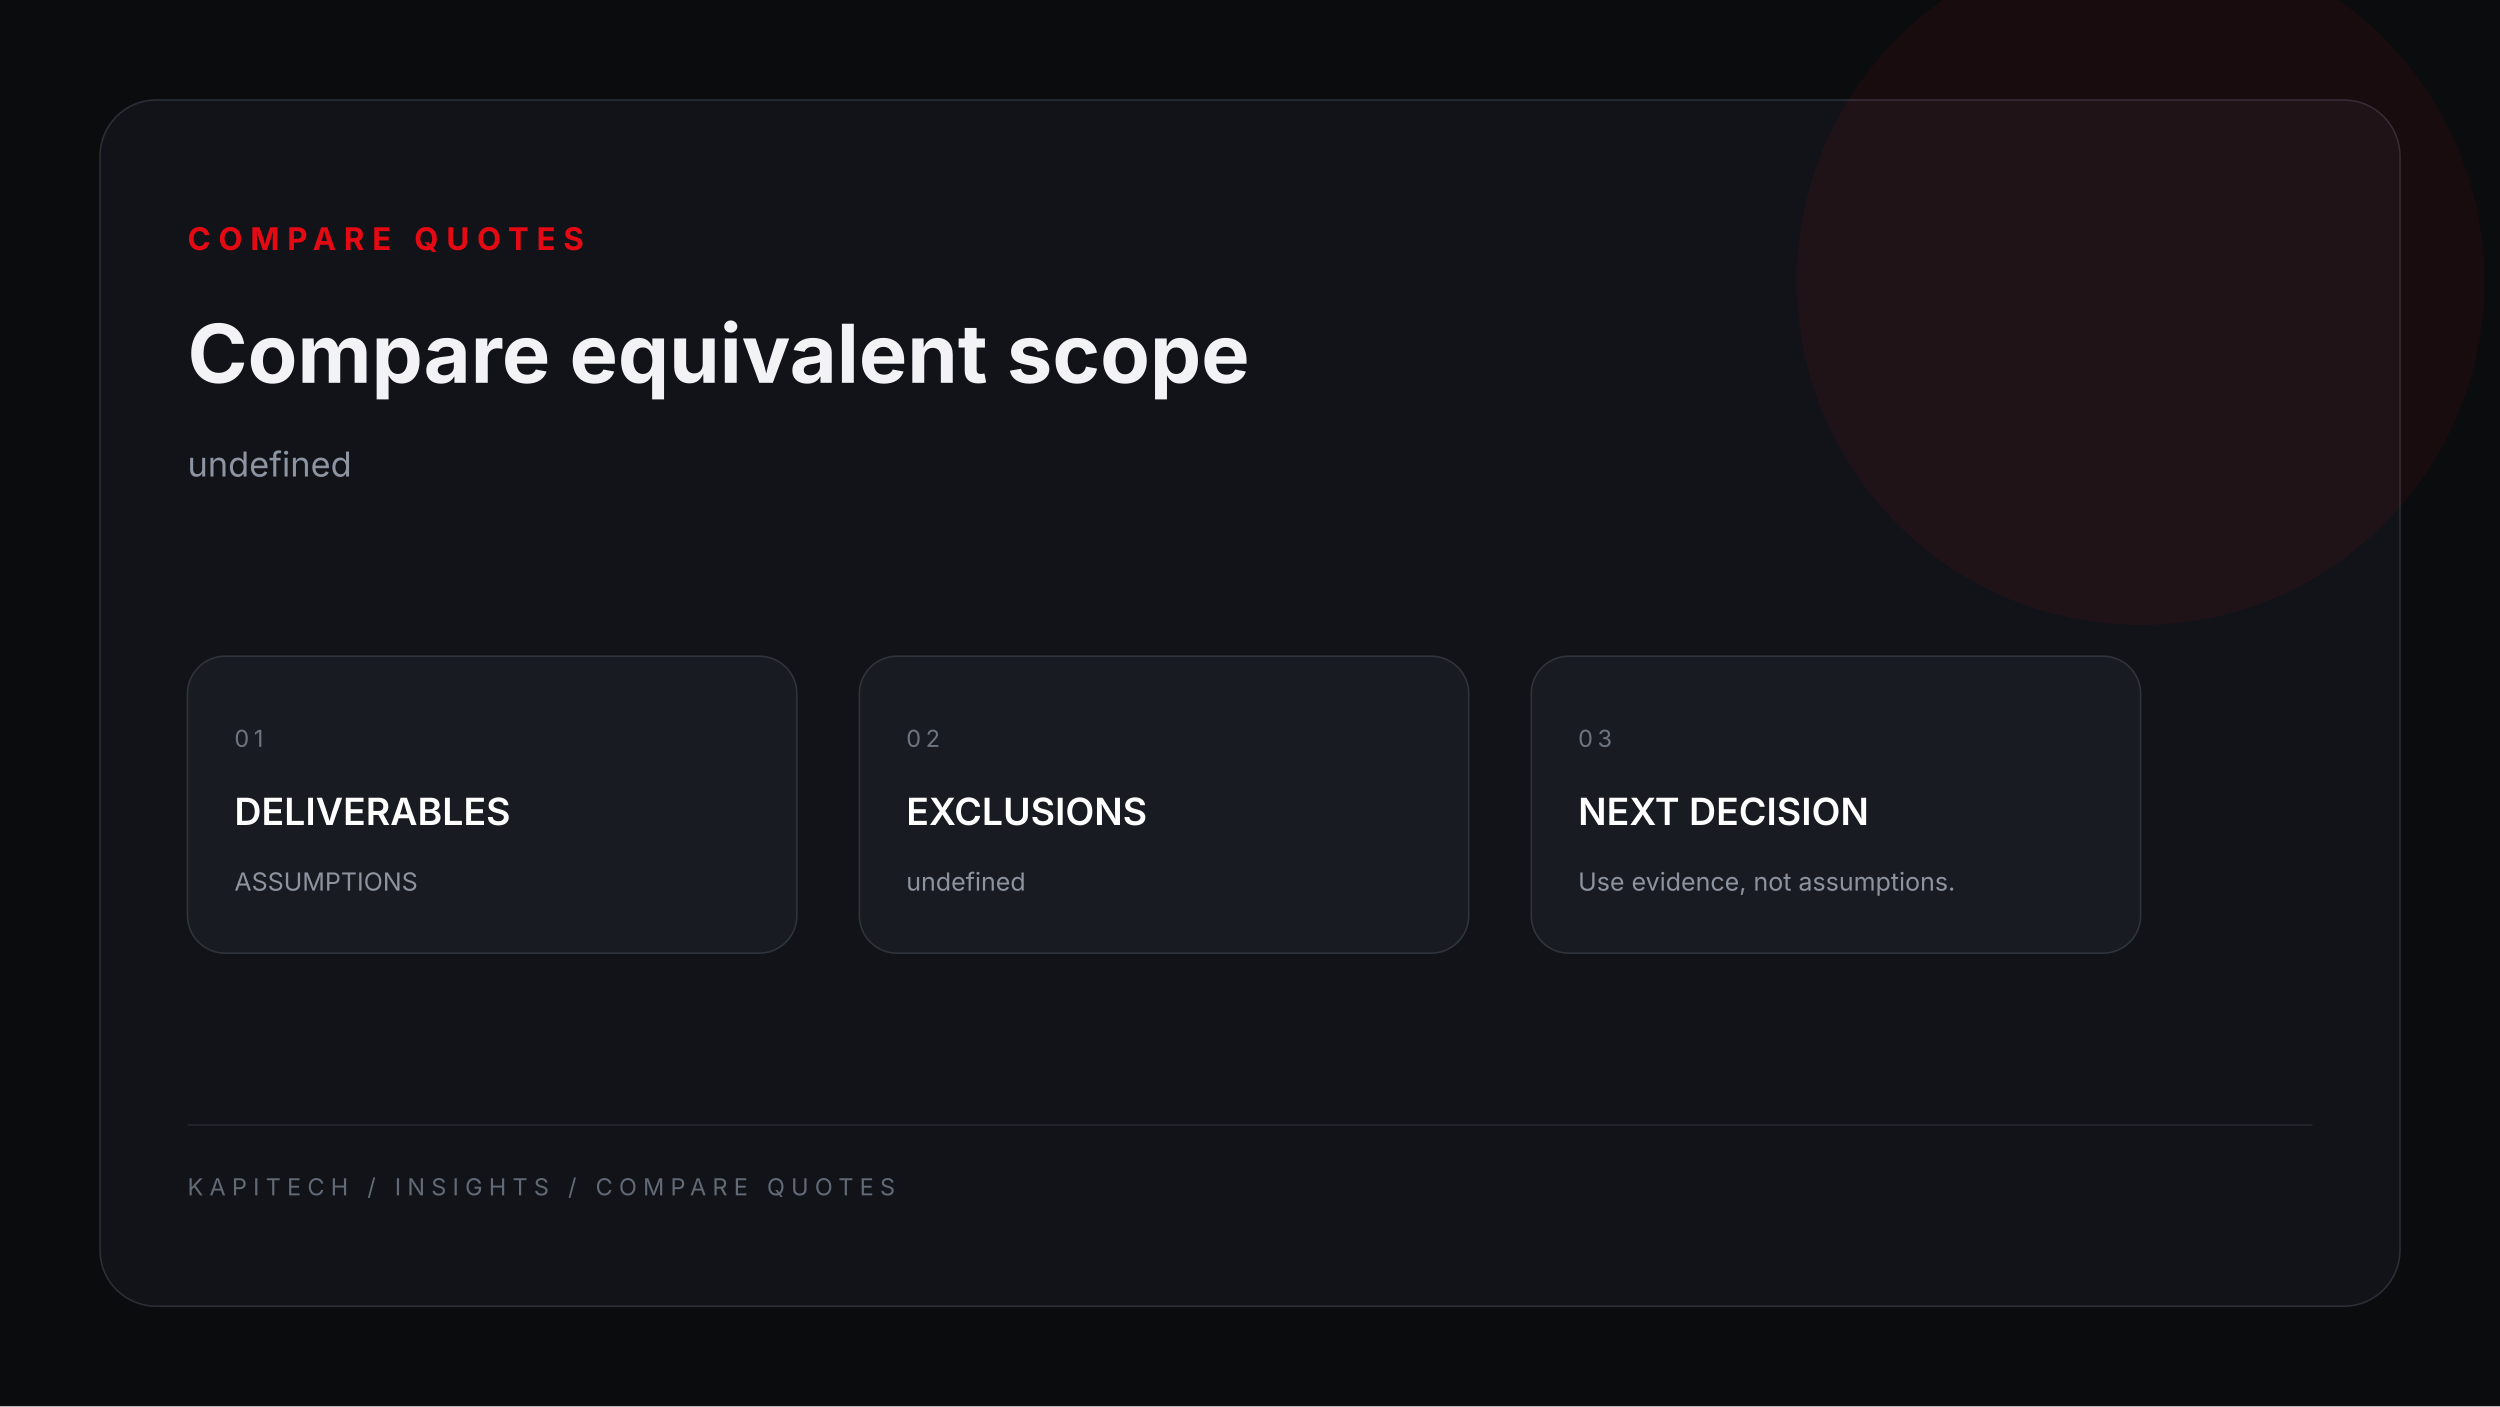
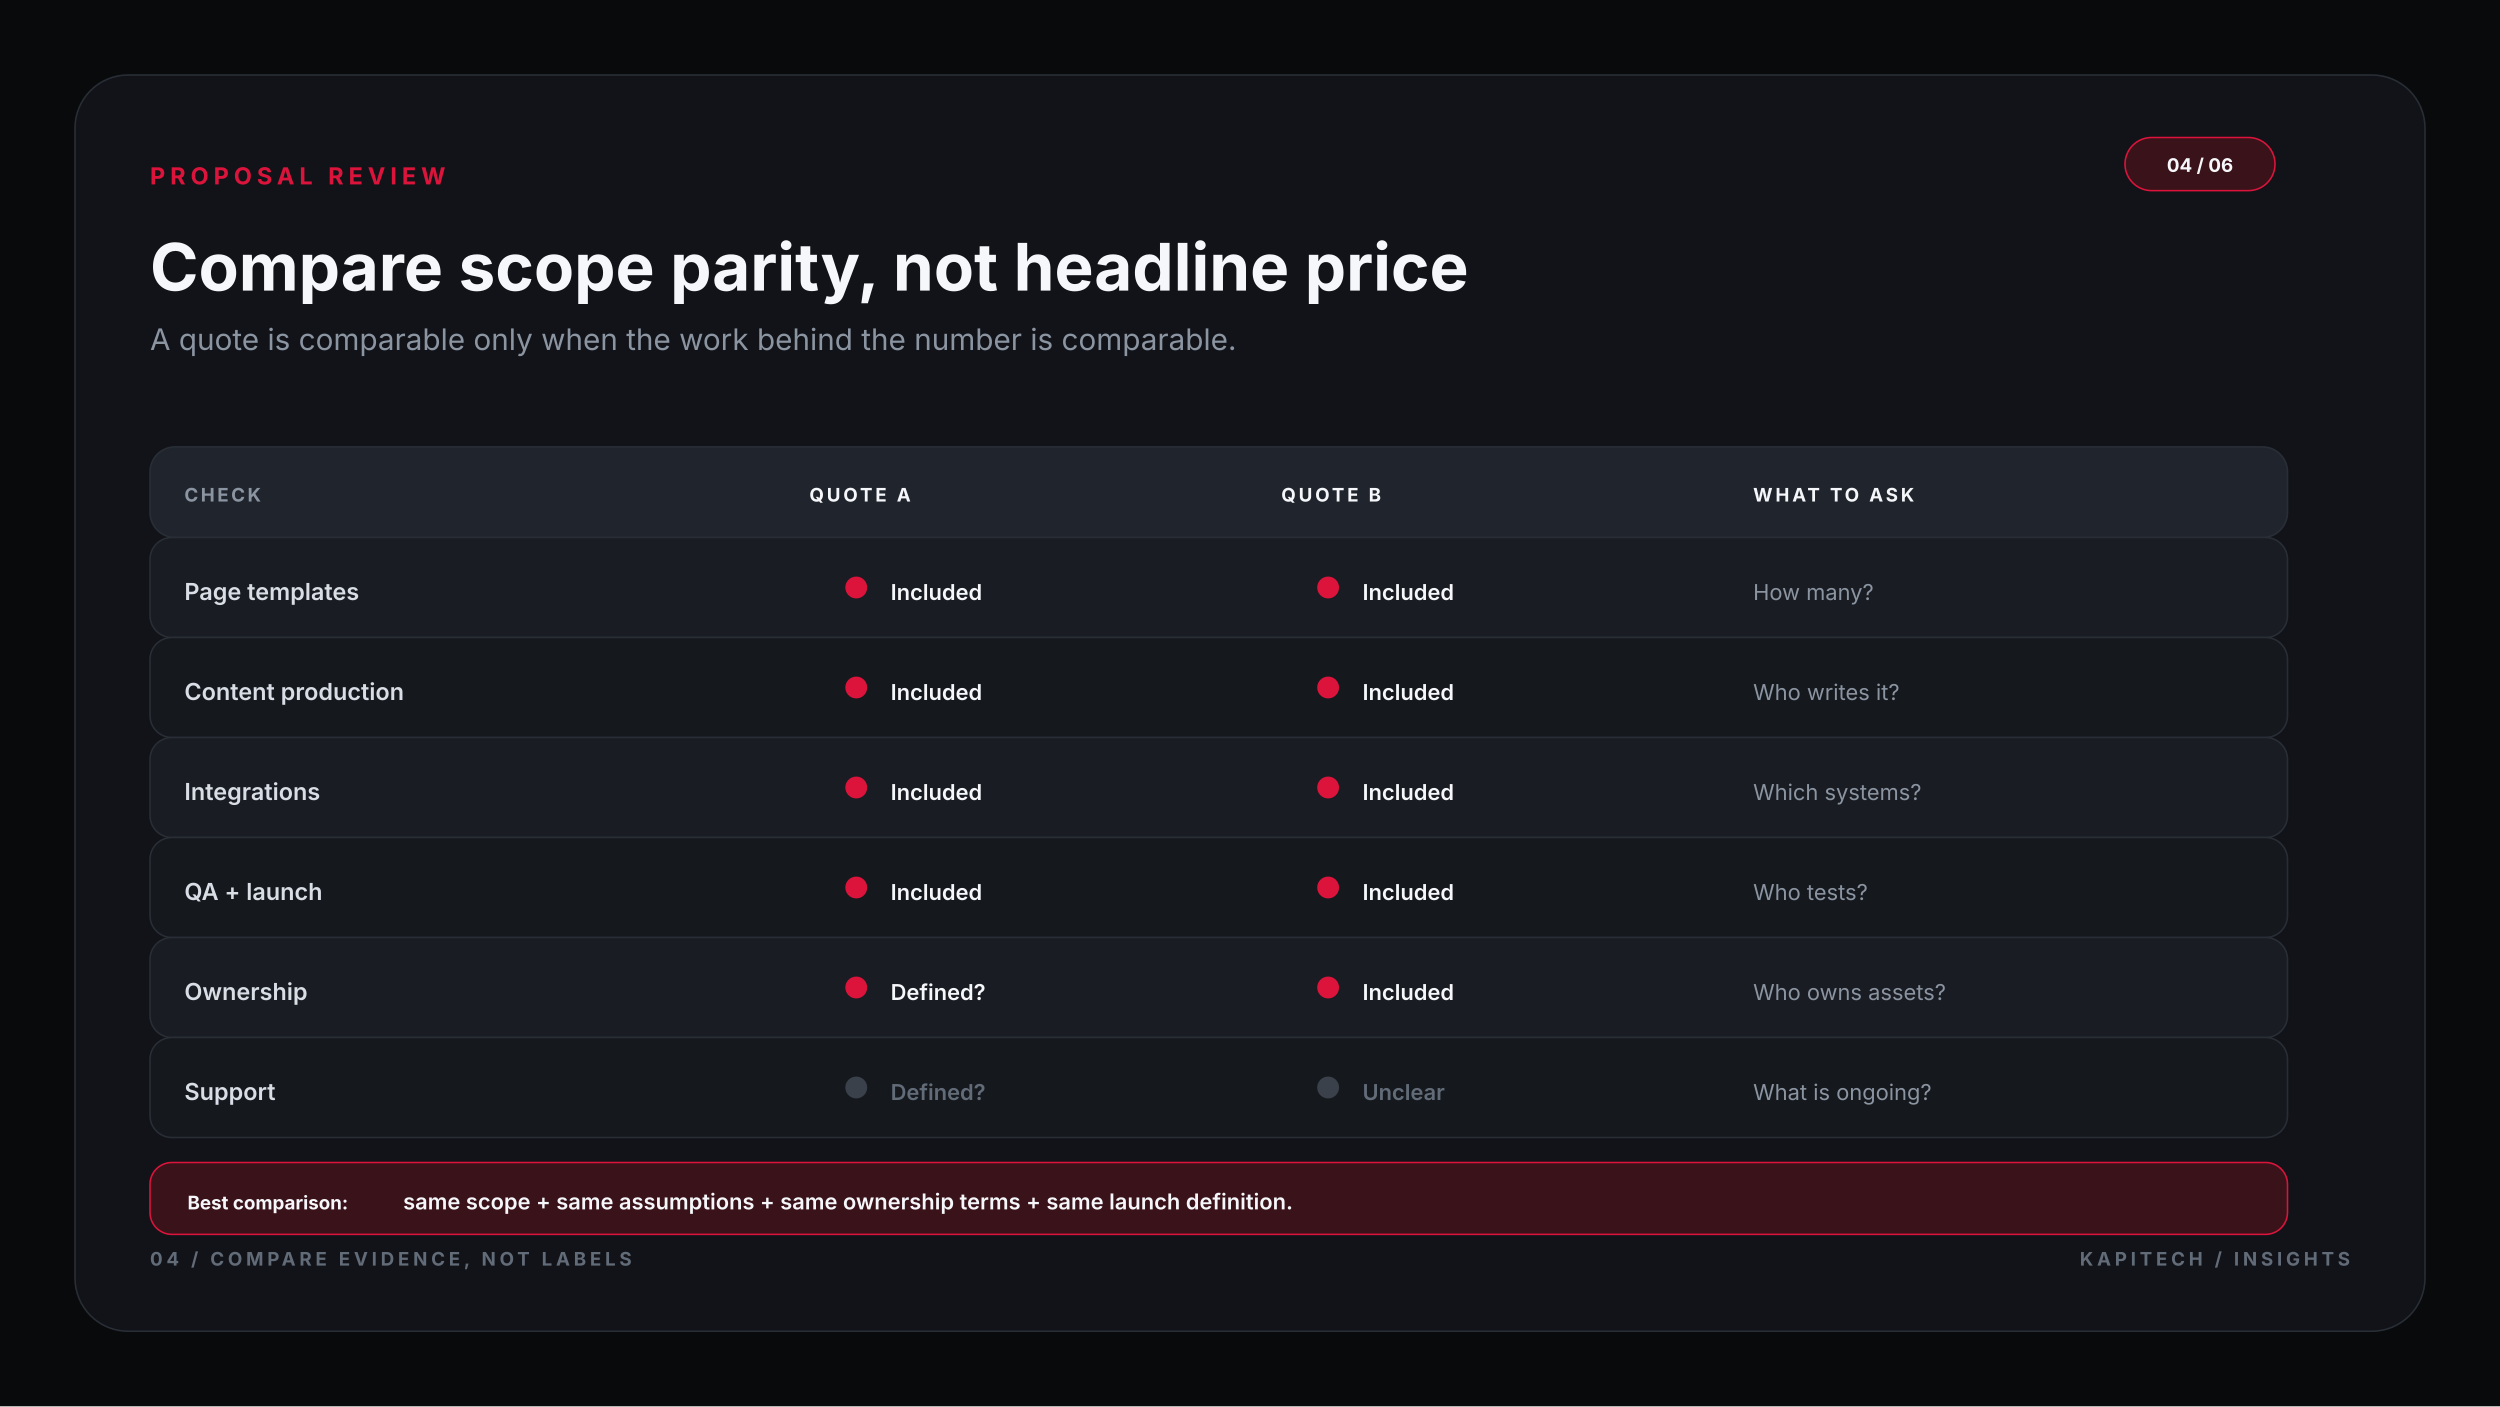
- <svg xmlns="http://www.w3.org/2000/svg" viewBox="0 0 1600 900" role="img">
-   <rect width="1600" height="900" fill="#0B0C0E" />
-   <rect x="64" y="64" width="1472" height="772" rx="36" fill="#111318" stroke="#2B2F37" />
-   <circle cx="1370" cy="180" r="220" fill="#E50914" opacity=".07" />
-   <text x="120" y="160" fill="#E50914" font-family="Inter,Arial,sans-serif" font-size="20" font-weight="700" letter-spacing="5">COMPARE QUOTES</text>
-   <text x="120" y="245" fill="#F3F3F6" font-family="Inter,Arial,sans-serif" font-size="52" font-weight="700">Compare equivalent scope</text>
-   <text x="120" y="305" fill="#8E95A2" font-family="Inter,Arial,sans-serif" font-size="22">undefined</text>
-   <g transform="translate(120 420)">
-     <rect width="390" height="190" rx="24" fill="#181B21" stroke="#30343D" />
-     <text x="30" y="58" fill="#6D7581" font-family="Inter,Arial" font-size="15" letter-spacing="3">01</text>
-     <text x="30" y="108" fill="#FFF" font-family="Inter,Arial" font-size="24" font-weight="600">DELIVERABLES</text>
-     <text x="30" y="150" fill="#8D94A0" font-family="Inter,Arial" font-size="16">ASSUMPTIONS</text>
-     <rect x="430" width="390" height="190" rx="24" fill="#181B21" stroke="#30343D" />
-     <text x="460" y="58" fill="#6D7581" font-family="Inter,Arial" font-size="15" letter-spacing="3">02</text>
-     <text x="460" y="108" fill="#FFF" font-family="Inter,Arial" font-size="24" font-weight="600">EXCLUSIONS</text>
-     <text x="460" y="150" fill="#8D94A0" font-family="Inter,Arial" font-size="16">undefined</text>
-     <rect x="860" width="390" height="190" rx="24" fill="#181B21" stroke="#30343D" />
-     <text x="890" y="58" fill="#6D7581" font-family="Inter,Arial" font-size="15" letter-spacing="3">03</text>
-     <text x="890" y="108" fill="#FFF" font-family="Inter,Arial" font-size="24" font-weight="600">NEXT DECISION</text>
-     <text x="890" y="150" fill="#8D94A0" font-family="Inter,Arial" font-size="16">Use evidence, not assumptions.</text>
+ <svg xmlns="http://www.w3.org/2000/svg" viewBox="0 0 1600 900" role="img" aria-labelledby="title desc">
+   <rect width="1600" height="900" fill="#090A0C" />
+   <rect x="48" y="48" width="1504" height="804" rx="34" fill="#111318" stroke="#292E36" />
+   <text x="96" y="118" fill="#DC143C" font-family="Inter,Arial" font-size="15" font-weight="700" letter-spacing="3.2">PROPOSAL REVIEW</text>
+   <text x="96" y="186" fill="#F5F7FA" font-family="Inter,Arial" font-size="42" font-weight="700">Compare scope parity, not headline price</text>
+   <text x="96" y="224" fill="#8B94A1" font-family="Inter,Arial" font-size="19">A quote is comparable only when the work behind the number is comparable.</text>
+   <rect x="1360" y="88" width="96" height="34" rx="17" fill="#3A121A" stroke="#DC143C" />
+   <text x="1408" y="110" text-anchor="middle" fill="#F5F7FA" font-family="Inter,Arial" font-size="12" font-weight="700">04 / 06</text>
+   <rect x="96" y="286" width="1368" height="58" rx="16" fill="#20252D" stroke="#292E36" />
+   <text x="118" y="321" fill="#8B94A1" font-family="Inter,Arial" font-size="12" font-weight="700" letter-spacing="1.6">CHECK</text>
+   <text x="518" y="321" fill="#F5F7FA" font-family="Inter,Arial" font-size="12" font-weight="700" letter-spacing="1.8">QUOTE A</text>
+   <text x="820" y="321" fill="#F5F7FA" font-family="Inter,Arial" font-size="12" font-weight="700" letter-spacing="1.8">QUOTE B</text>
+   <text x="1122" y="321" fill="#F5F7FA" font-family="Inter,Arial" font-size="12" font-weight="700" letter-spacing="1.8">WHAT TO ASK</text>
+   <g font-family="Inter,Arial">
+     <rect x="96" y="344" width="1368" height="64" rx="14" fill="#191C22" stroke="#292E36" />
+     <text x="118" y="384" fill="#D9DEE6" font-size="15" font-weight="600">Page templates</text>
+     <circle cx="548" cy="376" r="7" fill="#DC143C" />
+     <text x="570" y="384" fill="#F5F7FA" font-size="14" font-weight="600">Included</text>
+     <circle cx="850" cy="376" r="7" fill="#DC143C" />
+     <text x="872" y="384" fill="#F5F7FA" font-size="14" font-weight="600">Included</text>
+     <text x="1122" y="384" fill="#8B94A1" font-size="14">How many?</text>
+     <rect x="96" y="408" width="1368" height="64" rx="14" fill="#15181D" stroke="#292E36" />
+     <text x="118" y="448" fill="#D9DEE6" font-size="15" font-weight="600">Content production</text>
+     <circle cx="548" cy="440" r="7" fill="#DC143C" />
+     <text x="570" y="448" fill="#F5F7FA" font-size="14" font-weight="600">Included</text>
+     <circle cx="850" cy="440" r="7" fill="#DC143C" />
+     <text x="872" y="448" fill="#F5F7FA" font-size="14" font-weight="600">Included</text>
+     <text x="1122" y="448" fill="#8B94A1" font-size="14">Who writes it?</text>
+     <rect x="96" y="472" width="1368" height="64" rx="14" fill="#191C22" stroke="#292E36" />
+     <text x="118" y="512" fill="#D9DEE6" font-size="15" font-weight="600">Integrations</text>
+     <circle cx="548" cy="504" r="7" fill="#DC143C" />
+     <text x="570" y="512" fill="#F5F7FA" font-size="14" font-weight="600">Included</text>
+     <circle cx="850" cy="504" r="7" fill="#DC143C" />
+     <text x="872" y="512" fill="#F5F7FA" font-size="14" font-weight="600">Included</text>
+     <text x="1122" y="512" fill="#8B94A1" font-size="14">Which systems?</text>
+     <rect x="96" y="536" width="1368" height="64" rx="14" fill="#15181D" stroke="#292E36" />
+     <text x="118" y="576" fill="#D9DEE6" font-size="15" font-weight="600">QA + launch</text>
+     <circle cx="548" cy="568" r="7" fill="#DC143C" />
+     <text x="570" y="576" fill="#F5F7FA" font-size="14" font-weight="600">Included</text>
+     <circle cx="850" cy="568" r="7" fill="#DC143C" />
+     <text x="872" y="576" fill="#F5F7FA" font-size="14" font-weight="600">Included</text>
+     <text x="1122" y="576" fill="#8B94A1" font-size="14">Who tests?</text>
+     <rect x="96" y="600" width="1368" height="64" rx="14" fill="#191C22" stroke="#292E36" />
+     <text x="118" y="640" fill="#D9DEE6" font-size="15" font-weight="600">Ownership</text>
+     <circle cx="548" cy="632" r="7" fill="#DC143C" />
+     <text x="570" y="640" fill="#F5F7FA" font-size="14" font-weight="600">Defined?</text>
+     <circle cx="850" cy="632" r="7" fill="#DC143C" />
+     <text x="872" y="640" fill="#F5F7FA" font-size="14" font-weight="600">Included</text>
+     <text x="1122" y="640" fill="#8B94A1" font-size="14">Who owns assets?</text>
+     <rect x="96" y="664" width="1368" height="64" rx="14" fill="#15181D" stroke="#292E36" />
+     <text x="118" y="704" fill="#D9DEE6" font-size="15" font-weight="600">Support</text>
+     <circle cx="548" cy="696" r="7" fill="#3B414B" />
+     <text x="570" y="704" fill="#626B78" font-size="14" font-weight="600">Defined?</text>
+     <circle cx="850" cy="696" r="7" fill="#3B414B" />
+     <text x="872" y="704" fill="#626B78" font-size="14" font-weight="600">Unclear</text>
+     <text x="1122" y="704" fill="#8B94A1" font-size="14">What is ongoing?</text>
  </g>
-   <path d="M120 720H1480" stroke="#242831" />
-   <text x="120" y="765" fill="#626A77" font-family="Inter,Arial" font-size="15" letter-spacing="4">KAPITECH / INSIGHTS / COMPARE QUOTES</text>
+   <rect x="96" y="744" width="1368" height="46" rx="14" fill="#3A121A" stroke="#DC143C" />
+   <text x="120" y="774" fill="#F5F7FA" font-family="Inter,Arial" font-size="12" font-weight="700">Best comparison:</text>
+   <text x="258" y="774" fill="#F5F7FA" font-family="Inter,Arial" font-size="14" font-weight="600">same scope + same assumptions + same ownership terms + same launch definition.</text>
+   <text x="96" y="810" fill="#626B78" font-family="Inter,Arial" font-size="12" font-weight="700" letter-spacing="2.4">04 / COMPARE EVIDENCE, NOT LABELS</text>
+   <text x="1504" y="810" text-anchor="end" fill="#626B78" font-family="Inter,Arial" font-size="12" font-weight="700" letter-spacing="2.4">KAPITECH / INSIGHTS</text>
</svg>
